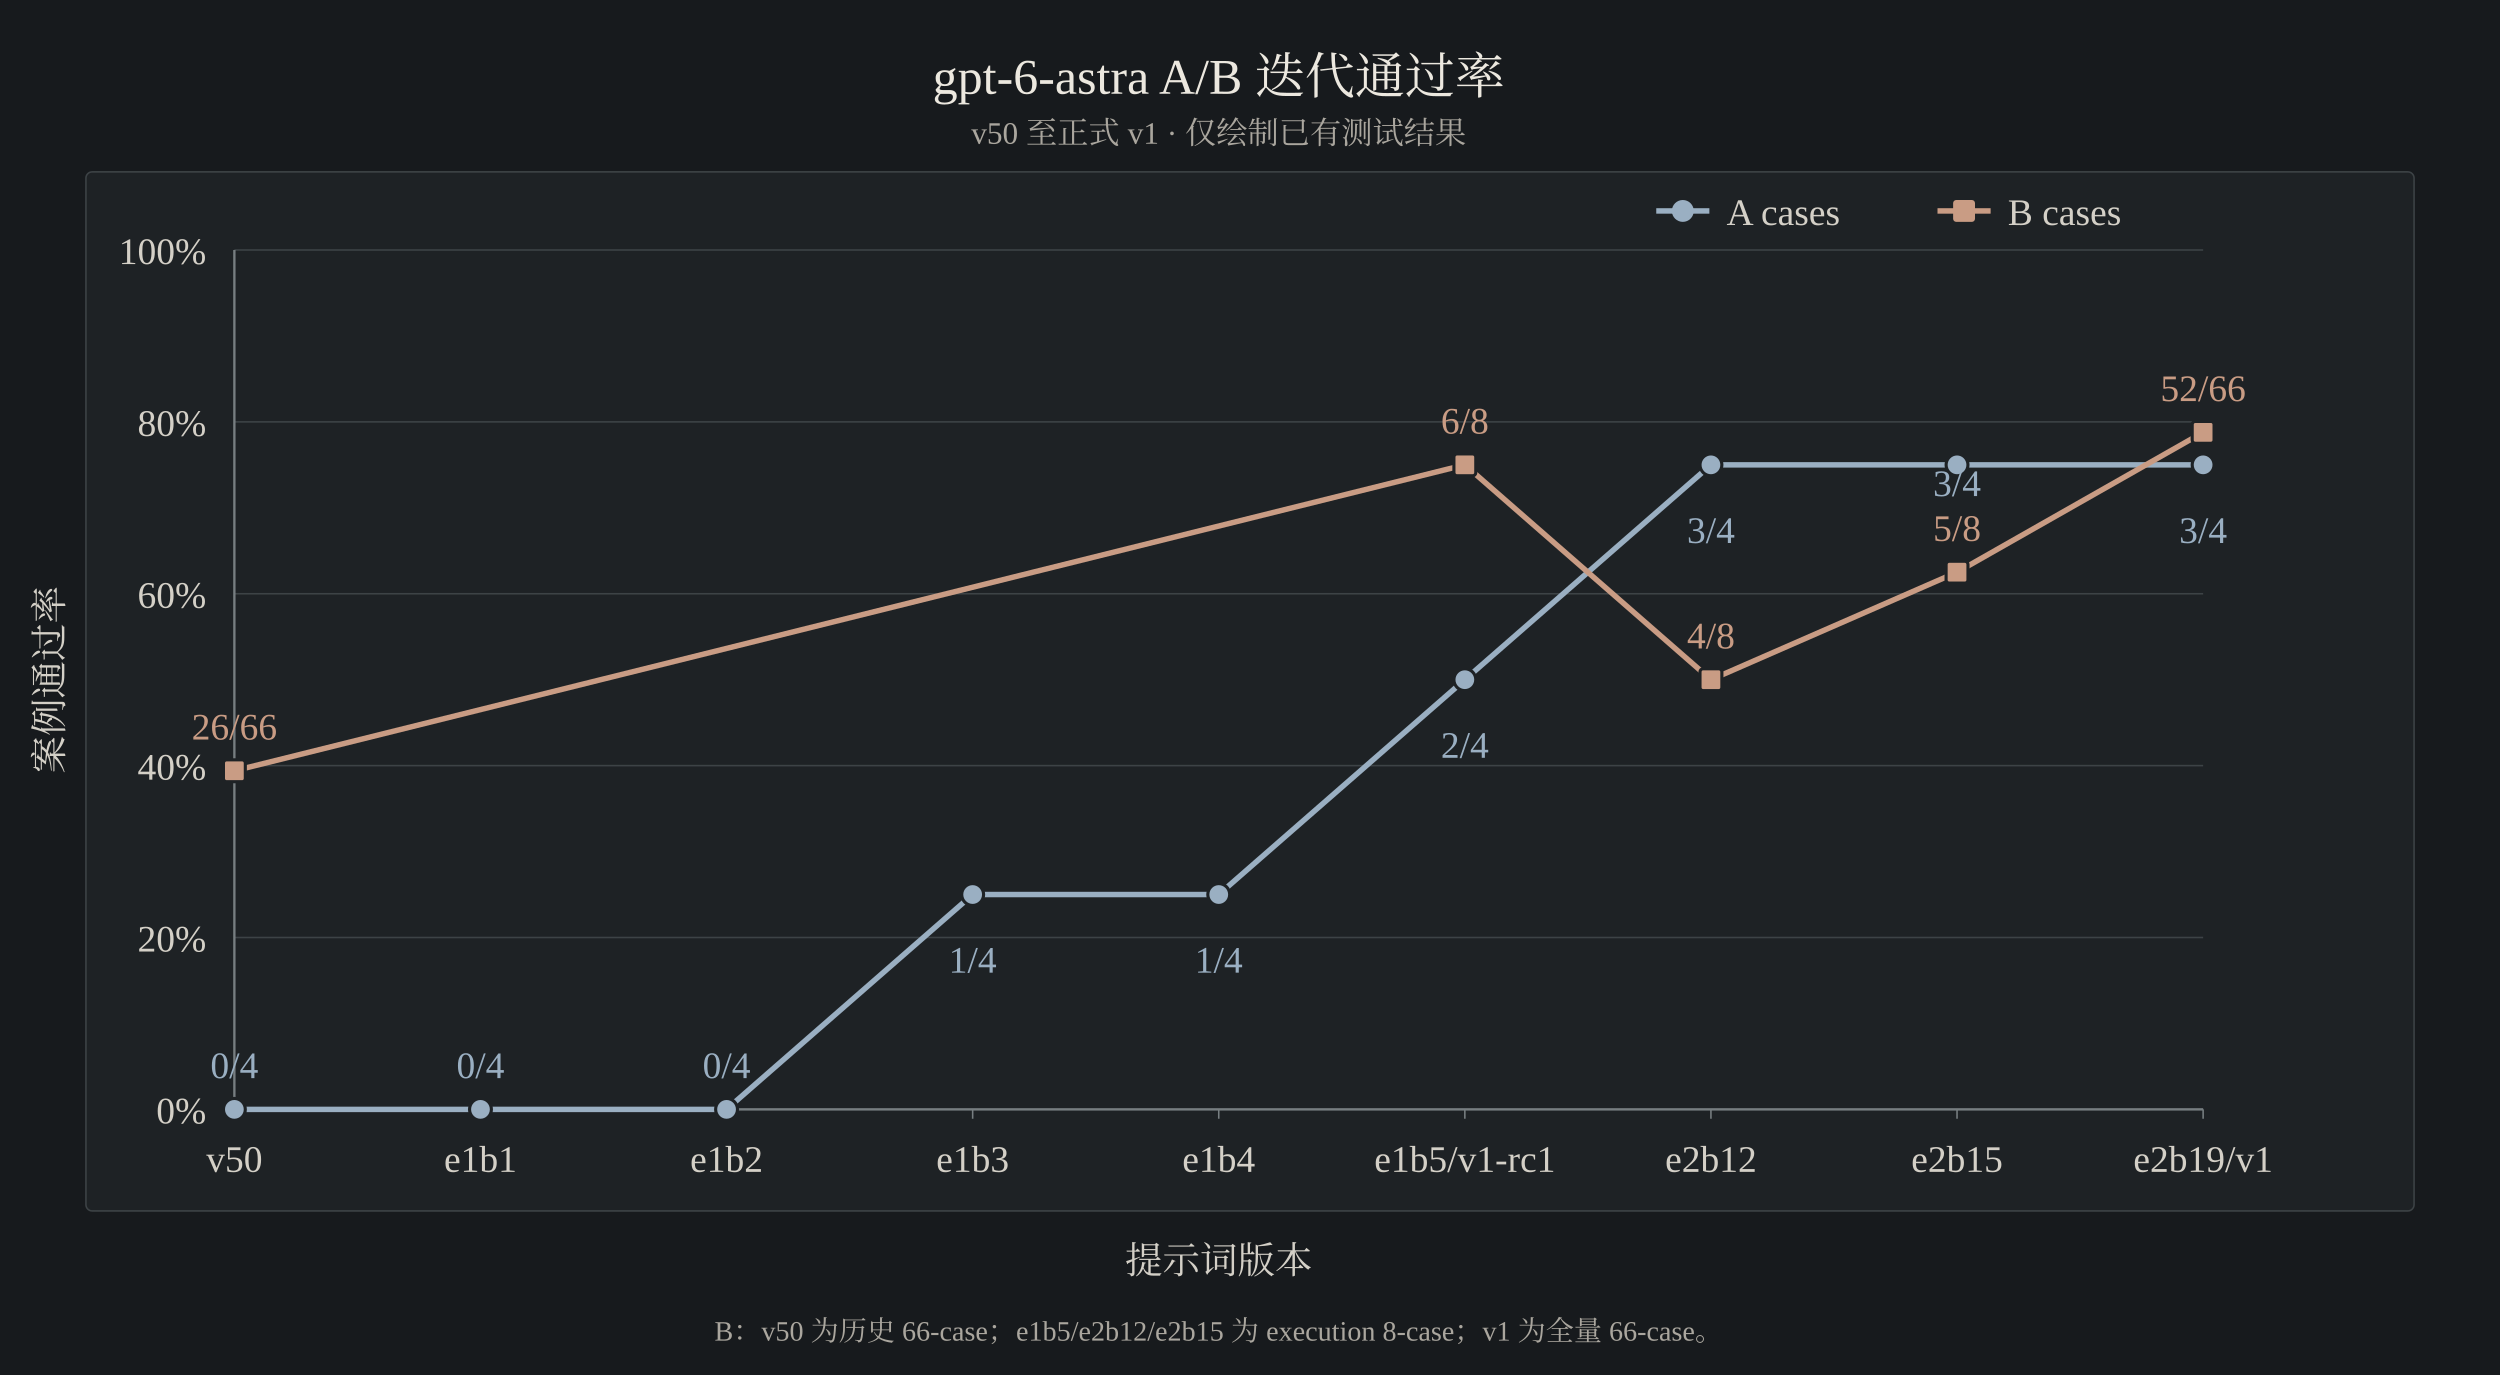
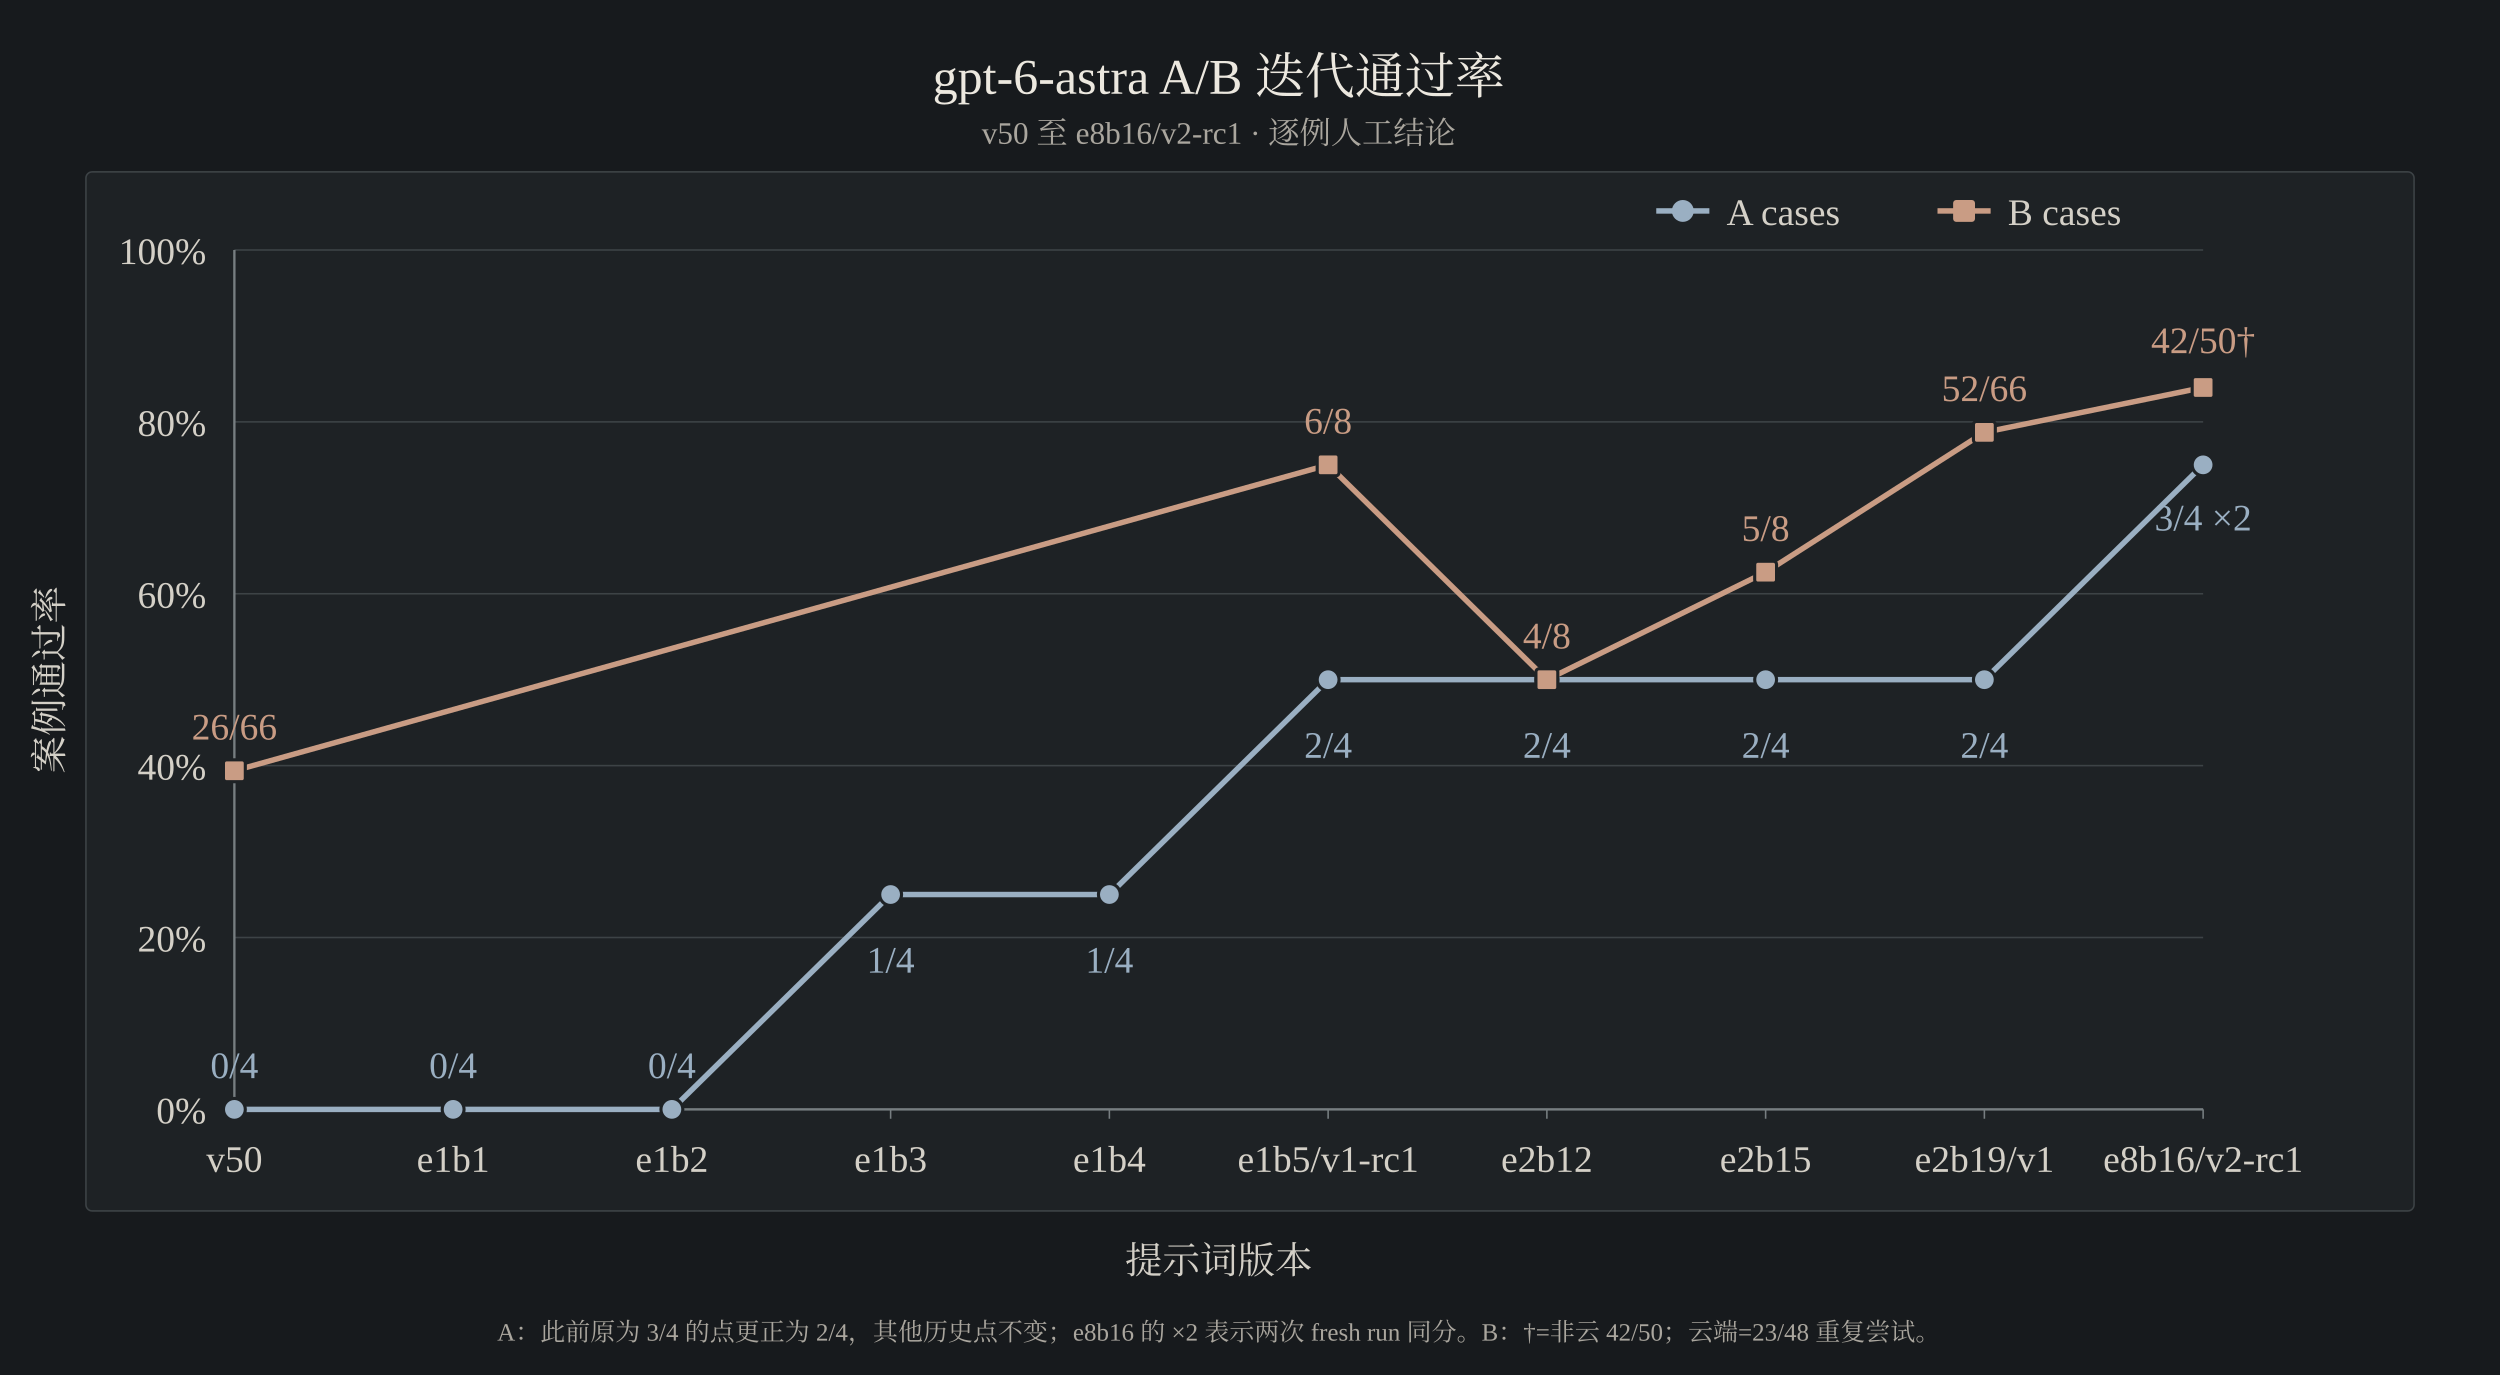
<svg xmlns="http://www.w3.org/2000/svg" width="1600" height="880" viewBox="0 0 1600 880" role="img" aria-labelledby="title desc">
  <rect width="1600" height="880" fill="#171A1D" />
  <rect x="55" y="110" width="1490" height="665" rx="4" fill="#1E2225" stroke="#3D4346" />
  <g font-family="Charter,Georgia,Times New Roman,STSong,Songti SC,Noto Serif CJK SC,serif">
    <text x="780" y="60" text-anchor="middle" font-size="32" font-weight="500" fill="#ECE8DF">gpt-6-astra A/B 迭代通过率</text>
-     <text x="780" y="92" text-anchor="middle" font-size="20" fill="#AAA69E">v50 至正式 v1 · 仅绘制已有测试结果</text>
+     <text x="780" y="92" text-anchor="middle" font-size="20" fill="#AAA69E">v50 至 e8b16/v2-rc1 · 逐例人工结论</text>
    <line x1="150" y1="710.0" x2="1410" y2="710.0" stroke="#3D4346" stroke-width="1" />
    <text x="132" y="719.0" text-anchor="end" font-size="24" fill="#D4D0C7">0%</text>
    <line x1="150" y1="600.0" x2="1410" y2="600.0" stroke="#3D4346" stroke-width="1" />
    <text x="132" y="609.0" text-anchor="end" font-size="24" fill="#D4D0C7">20%</text>
    <line x1="150" y1="490.0" x2="1410" y2="490.0" stroke="#3D4346" stroke-width="1" />
    <text x="132" y="499.0" text-anchor="end" font-size="24" fill="#D4D0C7">40%</text>
    <line x1="150" y1="380.0" x2="1410" y2="380.0" stroke="#3D4346" stroke-width="1" />
    <text x="132" y="389.0" text-anchor="end" font-size="24" fill="#D4D0C7">60%</text>
    <line x1="150" y1="270.0" x2="1410" y2="270.0" stroke="#3D4346" stroke-width="1" />
    <text x="132" y="279.0" text-anchor="end" font-size="24" fill="#D4D0C7">80%</text>
    <line x1="150" y1="160.0" x2="1410" y2="160.0" stroke="#3D4346" stroke-width="1" />
    <text x="132" y="169.0" text-anchor="end" font-size="24" fill="#D4D0C7">100%</text>
    <line x1="150" y1="160" x2="150" y2="710" stroke="#777E81" stroke-width="1.5" />
    <line x1="150" y1="710" x2="1410" y2="710" stroke="#777E81" stroke-width="1.5" />
    <line x1="150.0" y1="710" x2="150.0" y2="716" stroke="#777E81" />
    <text x="150.0" y="750" text-anchor="middle" font-size="24" fill="#D4D0C7">v50</text>
-     <line x1="307.5" y1="710" x2="307.5" y2="716" stroke="#777E81" />
-     <text x="307.5" y="750" text-anchor="middle" font-size="24" fill="#D4D0C7">e1b1</text>
-     <line x1="465.0" y1="710" x2="465.0" y2="716" stroke="#777E81" />
-     <text x="465.0" y="750" text-anchor="middle" font-size="24" fill="#D4D0C7">e1b2</text>
-     <line x1="622.5" y1="710" x2="622.5" y2="716" stroke="#777E81" />
-     <text x="622.5" y="750" text-anchor="middle" font-size="24" fill="#D4D0C7">e1b3</text>
-     <line x1="780.0" y1="710" x2="780.0" y2="716" stroke="#777E81" />
-     <text x="780.0" y="750" text-anchor="middle" font-size="24" fill="#D4D0C7">e1b4</text>
-     <line x1="937.5" y1="710" x2="937.5" y2="716" stroke="#777E81" />
-     <text x="937.5" y="750" text-anchor="middle" font-size="24" fill="#D4D0C7">e1b5/v1-rc1</text>
-     <line x1="1095.0" y1="710" x2="1095.0" y2="716" stroke="#777E81" />
-     <text x="1095.0" y="750" text-anchor="middle" font-size="24" fill="#D4D0C7">e2b12</text>
-     <line x1="1252.5" y1="710" x2="1252.5" y2="716" stroke="#777E81" />
-     <text x="1252.5" y="750" text-anchor="middle" font-size="24" fill="#D4D0C7">e2b15</text>
+     <line x1="290.0" y1="710" x2="290.0" y2="716" stroke="#777E81" />
+     <text x="290.0" y="750" text-anchor="middle" font-size="24" fill="#D4D0C7">e1b1</text>
+     <line x1="430.0" y1="710" x2="430.0" y2="716" stroke="#777E81" />
+     <text x="430.0" y="750" text-anchor="middle" font-size="24" fill="#D4D0C7">e1b2</text>
+     <line x1="570.0" y1="710" x2="570.0" y2="716" stroke="#777E81" />
+     <text x="570.0" y="750" text-anchor="middle" font-size="24" fill="#D4D0C7">e1b3</text>
+     <line x1="710.0" y1="710" x2="710.0" y2="716" stroke="#777E81" />
+     <text x="710.0" y="750" text-anchor="middle" font-size="24" fill="#D4D0C7">e1b4</text>
+     <line x1="850.0" y1="710" x2="850.0" y2="716" stroke="#777E81" />
+     <text x="850.0" y="750" text-anchor="middle" font-size="24" fill="#D4D0C7">e1b5/v1-rc1</text>
+     <line x1="990.0" y1="710" x2="990.0" y2="716" stroke="#777E81" />
+     <text x="990.0" y="750" text-anchor="middle" font-size="24" fill="#D4D0C7">e2b12</text>
+     <line x1="1130.0" y1="710" x2="1130.0" y2="716" stroke="#777E81" />
+     <text x="1130.0" y="750" text-anchor="middle" font-size="24" fill="#D4D0C7">e2b15</text>
+     <line x1="1270.0" y1="710" x2="1270.0" y2="716" stroke="#777E81" />
+     <text x="1270.0" y="750" text-anchor="middle" font-size="24" fill="#D4D0C7">e2b19/v1</text>
    <line x1="1410.0" y1="710" x2="1410.0" y2="716" stroke="#777E81" />
-     <text x="1410.0" y="750" text-anchor="middle" font-size="24" fill="#D4D0C7">e2b19/v1</text>
+     <text x="1410.0" y="750" text-anchor="middle" font-size="24" fill="#D4D0C7">e8b16/v2-rc1</text>
    <text x="780.0" y="815" text-anchor="middle" font-size="24" fill="#D4D0C7">提示词版本</text>
    <text x="40" y="435" transform="rotate(-90 40 435)" text-anchor="middle" font-size="24" fill="#D4D0C7">案例通过率</text>
-     <polyline points="150.0,710.0 307.5,710.0 465.0,710.0 622.5,572.5 780.0,572.5 937.5,435.0 1095.0,297.5 1252.5,297.5 1410.0,297.5" fill="none" stroke="#9AAFC2" stroke-width="3.5" stroke-linecap="round" stroke-linejoin="round" />
+     <polyline points="150.0,710.0 290.0,710.0 430.0,710.0 570.0,572.5 710.0,572.5 850.0,435.0 990.0,435.0 1130.0,435.0 1270.0,435.0 1410.0,297.5" fill="none" stroke="#9AAFC2" stroke-width="3.5" stroke-linecap="round" stroke-linejoin="round" />
    <circle cx="150.0" cy="710.0" r="7" fill="#9AAFC2" stroke="#1E2225" stroke-width="2" />
    <text x="150.0" y="690.0" text-anchor="middle" font-size="24" font-weight="500" fill="#9AAFC2">0/4</text>
-     <circle cx="307.5" cy="710.0" r="7" fill="#9AAFC2" stroke="#1E2225" stroke-width="2" />
-     <text x="307.5" y="690.0" text-anchor="middle" font-size="24" font-weight="500" fill="#9AAFC2">0/4</text>
-     <circle cx="465.0" cy="710.0" r="7" fill="#9AAFC2" stroke="#1E2225" stroke-width="2" />
-     <text x="465.0" y="690.0" text-anchor="middle" font-size="24" font-weight="500" fill="#9AAFC2">0/4</text>
-     <circle cx="622.5" cy="572.5" r="7" fill="#9AAFC2" stroke="#1E2225" stroke-width="2" />
-     <text x="622.5" y="622.5" text-anchor="middle" font-size="24" font-weight="500" fill="#9AAFC2">1/4</text>
-     <circle cx="780.0" cy="572.5" r="7" fill="#9AAFC2" stroke="#1E2225" stroke-width="2" />
-     <text x="780.0" y="622.5" text-anchor="middle" font-size="24" font-weight="500" fill="#9AAFC2">1/4</text>
-     <circle cx="937.5" cy="435.0" r="7" fill="#9AAFC2" stroke="#1E2225" stroke-width="2" />
-     <text x="937.5" y="485.0" text-anchor="middle" font-size="24" font-weight="500" fill="#9AAFC2">2/4</text>
-     <circle cx="1095.0" cy="297.5" r="7" fill="#9AAFC2" stroke="#1E2225" stroke-width="2" />
-     <text x="1095.0" y="347.5" text-anchor="middle" font-size="24" font-weight="500" fill="#9AAFC2">3/4</text>
-     <circle cx="1252.5" cy="297.5" r="7" fill="#9AAFC2" stroke="#1E2225" stroke-width="2" />
-     <text x="1252.5" y="317.5" text-anchor="middle" font-size="24" font-weight="500" fill="#9AAFC2">3/4</text>
+     <circle cx="290.0" cy="710.0" r="7" fill="#9AAFC2" stroke="#1E2225" stroke-width="2" />
+     <text x="290.0" y="690.0" text-anchor="middle" font-size="24" font-weight="500" fill="#9AAFC2">0/4</text>
+     <circle cx="430.0" cy="710.0" r="7" fill="#9AAFC2" stroke="#1E2225" stroke-width="2" />
+     <text x="430.0" y="690.0" text-anchor="middle" font-size="24" font-weight="500" fill="#9AAFC2">0/4</text>
+     <circle cx="570.0" cy="572.5" r="7" fill="#9AAFC2" stroke="#1E2225" stroke-width="2" />
+     <text x="570.0" y="622.5" text-anchor="middle" font-size="24" font-weight="500" fill="#9AAFC2">1/4</text>
+     <circle cx="710.0" cy="572.5" r="7" fill="#9AAFC2" stroke="#1E2225" stroke-width="2" />
+     <text x="710.0" y="622.5" text-anchor="middle" font-size="24" font-weight="500" fill="#9AAFC2">1/4</text>
+     <circle cx="850.0" cy="435.0" r="7" fill="#9AAFC2" stroke="#1E2225" stroke-width="2" />
+     <text x="850.0" y="485.0" text-anchor="middle" font-size="24" font-weight="500" fill="#9AAFC2">2/4</text>
+     <circle cx="990.0" cy="435.0" r="7" fill="#9AAFC2" stroke="#1E2225" stroke-width="2" />
+     <text x="990.0" y="485.0" text-anchor="middle" font-size="24" font-weight="500" fill="#9AAFC2">2/4</text>
+     <circle cx="1130.0" cy="435.0" r="7" fill="#9AAFC2" stroke="#1E2225" stroke-width="2" />
+     <text x="1130.0" y="485.0" text-anchor="middle" font-size="24" font-weight="500" fill="#9AAFC2">2/4</text>
+     <circle cx="1270.0" cy="435.0" r="7" fill="#9AAFC2" stroke="#1E2225" stroke-width="2" />
+     <text x="1270.0" y="485.0" text-anchor="middle" font-size="24" font-weight="500" fill="#9AAFC2">2/4</text>
    <circle cx="1410.0" cy="297.5" r="7" fill="#9AAFC2" stroke="#1E2225" stroke-width="2" />
-     <text x="1410.0" y="347.5" text-anchor="middle" font-size="24" font-weight="500" fill="#9AAFC2">3/4</text>
-     <polyline points="150.0,493.3 937.5,297.5 1095.0,435.0 1252.5,366.2 1410.0,276.7" fill="none" stroke="#C99C84" stroke-width="3.5" stroke-linecap="round" stroke-linejoin="round" />
+     <text x="1410.0" y="339.5" text-anchor="middle" font-size="24" font-weight="500" fill="#9AAFC2">3/4 ×2</text>
+     <polyline points="150.0,493.3 850.0,297.5 990.0,435.0 1130.0,366.2 1270.0,276.7 1410.0,248.0" fill="none" stroke="#C99C84" stroke-width="3.5" stroke-linecap="round" stroke-linejoin="round" />
    <rect x="143.0" y="486.3" width="14" height="14" rx="2" fill="#C99C84" stroke="#1E2225" stroke-width="2" />
    <text x="150.0" y="473.3" text-anchor="middle" font-size="24" font-weight="500" fill="#C99C84">26/66</text>
-     <rect x="930.5" y="290.5" width="14" height="14" rx="2" fill="#C99C84" stroke="#1E2225" stroke-width="2" />
-     <text x="937.5" y="277.5" text-anchor="middle" font-size="24" font-weight="500" fill="#C99C84">6/8</text>
-     <rect x="1088.0" y="428.0" width="14" height="14" rx="2" fill="#C99C84" stroke="#1E2225" stroke-width="2" />
-     <text x="1095.0" y="415.0" text-anchor="middle" font-size="24" font-weight="500" fill="#C99C84">4/8</text>
-     <rect x="1245.5" y="359.2" width="14" height="14" rx="2" fill="#C99C84" stroke="#1E2225" stroke-width="2" />
-     <text x="1252.5" y="346.2" text-anchor="middle" font-size="24" font-weight="500" fill="#C99C84">5/8</text>
-     <rect x="1403.0" y="269.7" width="14" height="14" rx="2" fill="#C99C84" stroke="#1E2225" stroke-width="2" />
-     <text x="1410.0" y="256.7" text-anchor="middle" font-size="24" font-weight="500" fill="#C99C84">52/66</text>
+     <rect x="843.0" y="290.5" width="14" height="14" rx="2" fill="#C99C84" stroke="#1E2225" stroke-width="2" />
+     <text x="850.0" y="277.5" text-anchor="middle" font-size="24" font-weight="500" fill="#C99C84">6/8</text>
+     <rect x="983.0" y="428.0" width="14" height="14" rx="2" fill="#C99C84" stroke="#1E2225" stroke-width="2" />
+     <text x="990.0" y="415.0" text-anchor="middle" font-size="24" font-weight="500" fill="#C99C84">4/8</text>
+     <rect x="1123.0" y="359.2" width="14" height="14" rx="2" fill="#C99C84" stroke="#1E2225" stroke-width="2" />
+     <text x="1130.0" y="346.2" text-anchor="middle" font-size="24" font-weight="500" fill="#C99C84">5/8</text>
+     <rect x="1263.0" y="269.7" width="14" height="14" rx="2" fill="#C99C84" stroke="#1E2225" stroke-width="2" />
+     <text x="1270.0" y="256.7" text-anchor="middle" font-size="24" font-weight="500" fill="#C99C84">52/66</text>
+     <rect x="1403.0" y="241.0" width="14" height="14" rx="2" fill="#C99C84" stroke="#1E2225" stroke-width="2" />
+     <text x="1410.0" y="226.0" text-anchor="middle" font-size="24" font-weight="500" fill="#C99C84">42/50†</text>
    <line x1="1060" y1="135" x2="1094" y2="135" stroke="#9AAFC2" stroke-width="3.5" />
    <circle cx="1077" cy="135" r="7" fill="#9AAFC2" />
    <text x="1105" y="144" font-size="24" fill="#D4D0C7">A cases</text>
    <line x1="1240" y1="135" x2="1274" y2="135" stroke="#C99C84" stroke-width="3.5" />
    <rect x="1250" y="128" width="14" height="14" rx="2" fill="#C99C84" />
    <text x="1285" y="144" font-size="24" fill="#D4D0C7">B cases</text>
-     <text x="780" y="858" text-anchor="middle" font-size="18" fill="#AAA69E">B：v50 为历史 66-case；e1b5/e2b12/e2b15 为 execution 8-case；v1 为全量 66-case。</text>
+     <text x="780" y="858" text-anchor="middle" font-size="16" fill="#AAA69E">A：此前原为 3/4 的点更正为 2/4，其他历史点不变；e8b16 的 ×2 表示两次 fresh run 同分。B：†=非云 42/50；云端=23/48 重复尝试。</text>
  </g>
</svg>
